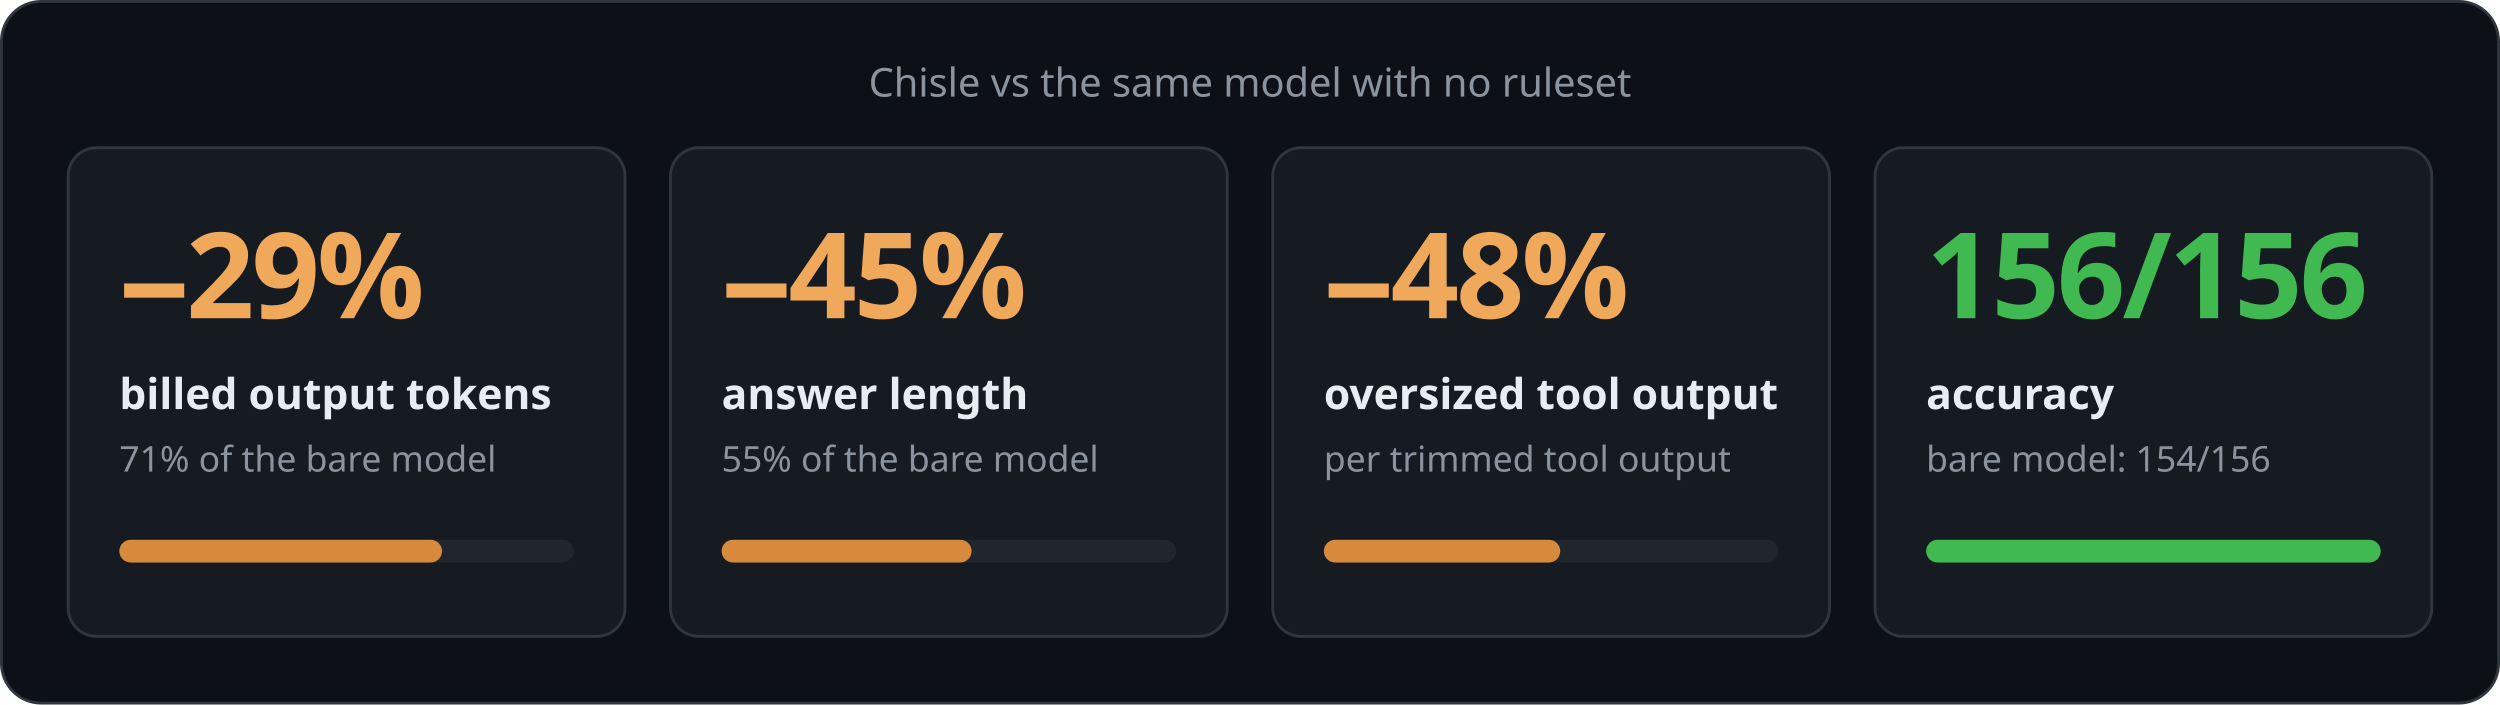
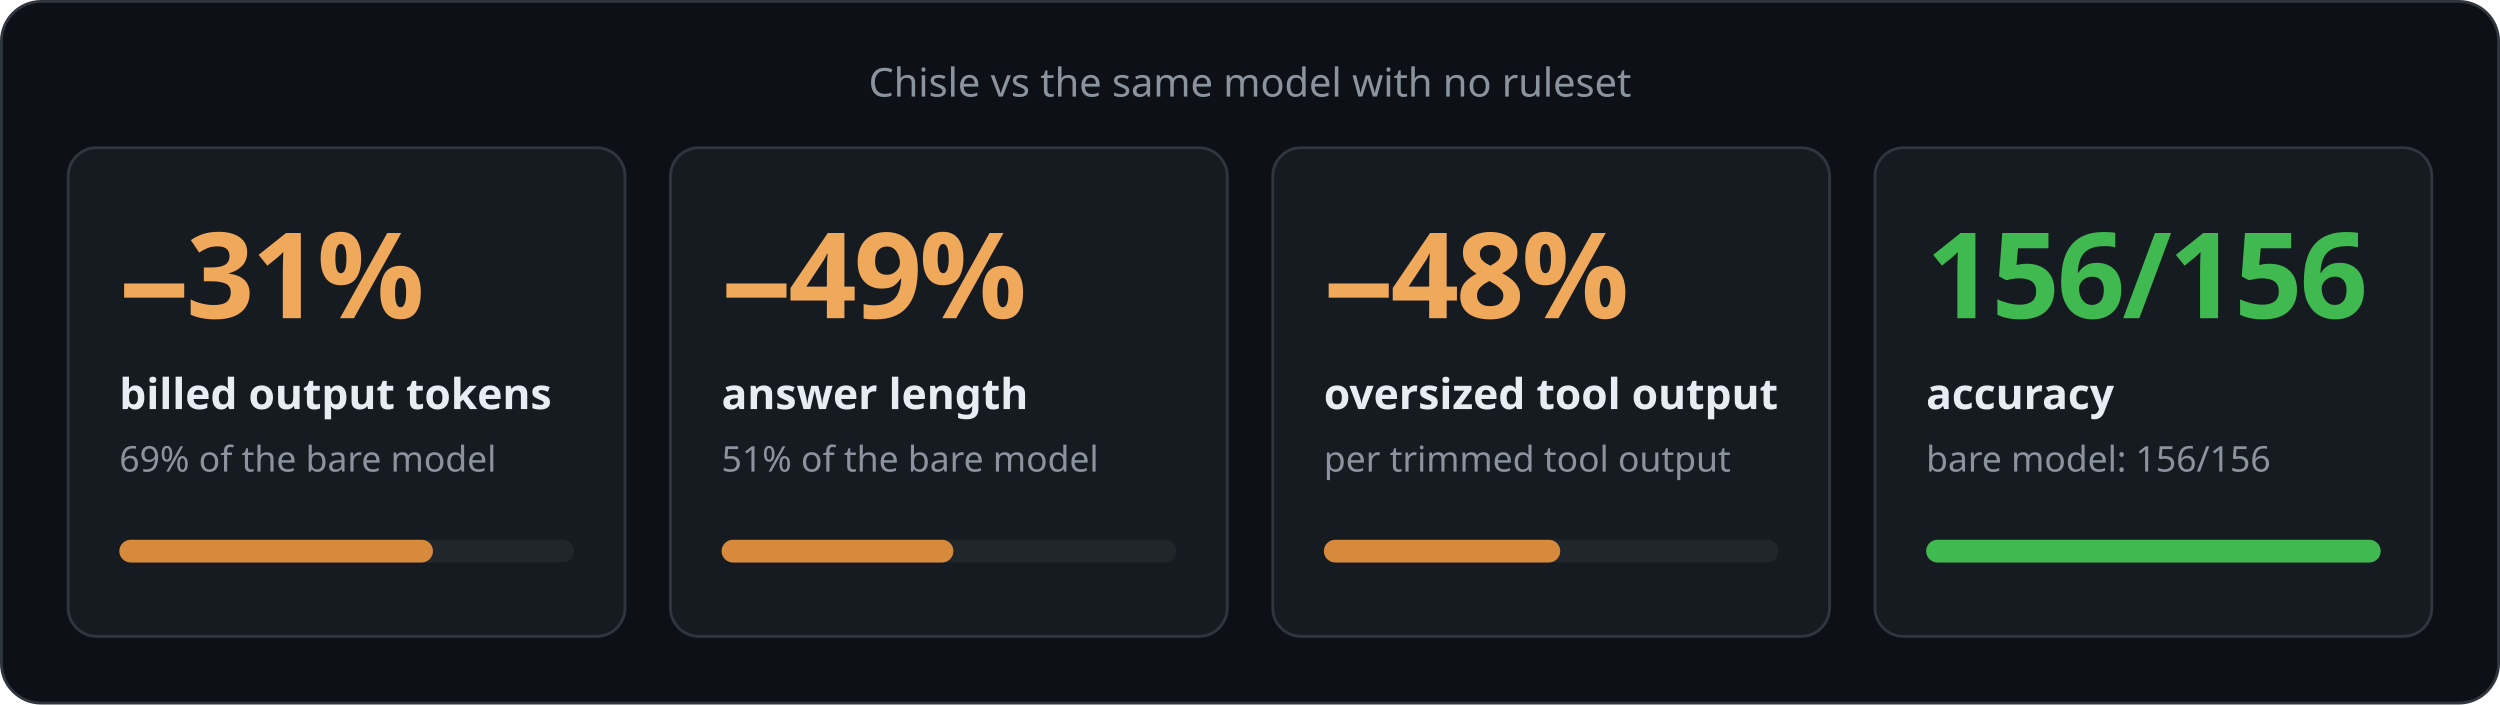
- <svg xmlns="http://www.w3.org/2000/svg" width="880" height="248" viewBox="0 0 880 248" font-family="-apple-system,BlinkMacSystemFont,'Segoe UI','Noto Sans',Helvetica,Arial,sans-serif" xml:space="preserve" role="img" aria-label="Chisle versus the same model with no ruleset: 29% fewer billed output tokens, answers 45% shorter, oversized tool output 48% smaller, accuracy 156 of 156 versus 154 of 156.">
+ <svg xmlns="http://www.w3.org/2000/svg" width="880" height="248" viewBox="0 0 880 248" font-family="-apple-system,BlinkMacSystemFont,'Segoe UI','Noto Sans',Helvetica,Arial,sans-serif" xml:space="preserve" role="img" aria-label="Chisle versus the same model with no ruleset: 31% fewer billed output tokens, answers 49% shorter, oversized tool output 48% smaller, accuracy 156 of 156, the same as the bare model.">
  <rect x="0.5" y="0.5" width="879" height="247" rx="14" fill="#0d1117" stroke="#30363d" />
  <text x="440" y="34" font-size="14" fill="#8b949e" text-anchor="middle">Chisle vs the same model with no ruleset</text>
  <g>
    <animate attributeName="opacity" values="0;0;1" keyTimes="0;0.000;1" dur="0.6s" fill="freeze" />
    <animateTransform attributeName="transform" type="translate" values="0 10;0 10;0 0" keyTimes="0;0.000;1" dur="0.6s" fill="freeze" calcMode="spline" keySplines="0 0 1 1;0.2 0.7 0.2 1" />
    <rect x="24" y="52" width="196" height="172" rx="10" fill="#161b22" stroke="#30363d" />
-     <text x="42" y="112" font-size="42" font-weight="800" letter-spacing="-1" fill="#f0a85a">−29%</text>
+     <text x="42" y="112" font-size="42" font-weight="800" letter-spacing="-1" fill="#f0a85a">−31%</text>
    <text x="42" y="144" font-size="15" font-weight="600" fill="#e6edf3">billed output tokens</text>
-     <text x="42" y="166" font-size="12.5" fill="#8b949e">71% of the bare model</text>
+     <text x="42" y="166" font-size="12.5" fill="#8b949e">69% of the bare model</text>
    <rect x="42" y="190" width="160" height="8" rx="4" fill="#21262d" />
-     <rect x="42" y="190" width="113.6" height="8" rx="4" fill="#d78a3c">
-       <animate attributeName="width" values="160;160;113.6;113.6" keyTimes="0;0.2;0.5;1" dur="5s" repeatCount="indefinite" calcMode="spline" keySplines="0.4 0 0.2 1;0.4 0 0.2 1;0.4 0 0.2 1" />
+     <rect x="42" y="190" width="110.4" height="8" rx="4" fill="#d78a3c">
+       <animate attributeName="width" values="160;160;110.4;110.4" keyTimes="0;0.2;0.5;1" dur="5s" repeatCount="indefinite" calcMode="spline" keySplines="0.4 0 0.2 1;0.4 0 0.2 1;0.4 0 0.2 1" />
    </rect>
  </g>
  <g>
    <animate attributeName="opacity" values="0;0;1" keyTimes="0;0.200;1" dur="0.75s" fill="freeze" />
    <animateTransform attributeName="transform" type="translate" values="0 10;0 10;0 0" keyTimes="0;0.200;1" dur="0.75s" fill="freeze" calcMode="spline" keySplines="0 0 1 1;0.2 0.7 0.2 1" />
    <rect x="236" y="52" width="196" height="172" rx="10" fill="#161b22" stroke="#30363d" />
-     <text x="254" y="112" font-size="42" font-weight="800" letter-spacing="-1" fill="#f0a85a">−45%</text>
+     <text x="254" y="112" font-size="42" font-weight="800" letter-spacing="-1" fill="#f0a85a">−49%</text>
    <text x="254" y="144" font-size="15" font-weight="600" fill="#e6edf3">answer length</text>
-     <text x="254" y="166" font-size="12.5" fill="#8b949e">55% of the bare model</text>
+     <text x="254" y="166" font-size="12.5" fill="#8b949e">51% of the bare model</text>
    <rect x="254" y="190" width="160" height="8" rx="4" fill="#21262d" />
-     <rect x="254" y="190" width="88" height="8" rx="4" fill="#d78a3c">
-       <animate attributeName="width" values="160;160;88;88" keyTimes="0;0.2;0.5;1" dur="5s" repeatCount="indefinite" calcMode="spline" keySplines="0.4 0 0.2 1;0.4 0 0.2 1;0.4 0 0.2 1" />
+     <rect x="254" y="190" width="81.6" height="8" rx="4" fill="#d78a3c">
+       <animate attributeName="width" values="160;160;81.6;81.6" keyTimes="0;0.2;0.5;1" dur="5s" repeatCount="indefinite" calcMode="spline" keySplines="0.4 0 0.2 1;0.4 0 0.2 1;0.4 0 0.2 1" />
    </rect>
  </g>
  <g>
    <animate attributeName="opacity" values="0;0;1" keyTimes="0;0.333;1" dur="0.9s" fill="freeze" />
    <animateTransform attributeName="transform" type="translate" values="0 10;0 10;0 0" keyTimes="0;0.333;1" dur="0.9s" fill="freeze" calcMode="spline" keySplines="0 0 1 1;0.2 0.7 0.2 1" />
    <rect x="448" y="52" width="196" height="172" rx="10" fill="#161b22" stroke="#30363d" />
    <text x="466" y="112" font-size="42" font-weight="800" letter-spacing="-1" fill="#f0a85a">−48%</text>
    <text x="466" y="144" font-size="15" font-weight="600" fill="#e6edf3">oversized tool output</text>
    <text x="466" y="166" font-size="12.5" fill="#8b949e">per trimmed tool output</text>
    <rect x="466" y="190" width="160" height="8" rx="4" fill="#21262d" />
    <rect x="466" y="190" width="83.2" height="8" rx="4" fill="#d78a3c">
      <animate attributeName="width" values="160;160;83.2;83.2" keyTimes="0;0.2;0.5;1" dur="5s" repeatCount="indefinite" calcMode="spline" keySplines="0.4 0 0.2 1;0.4 0 0.2 1;0.4 0 0.2 1" />
    </rect>
  </g>
  <g>
    <animate attributeName="opacity" values="0;0;1" keyTimes="0;0.429;1" dur="1.05s" fill="freeze" />
    <animateTransform attributeName="transform" type="translate" values="0 10;0 10;0 0" keyTimes="0;0.429;1" dur="1.05s" fill="freeze" calcMode="spline" keySplines="0 0 1 1;0.2 0.7 0.2 1" />
    <rect x="660" y="52" width="196" height="172" rx="10" fill="#161b22" stroke="#30363d" />
    <text x="678" y="112" font-size="42" font-weight="800" letter-spacing="-1" fill="#3fb950">156/156</text>
    <text x="678" y="144" font-size="15" font-weight="600" fill="#e6edf3">accuracy</text>
-     <text x="678" y="166" font-size="12.5" fill="#8b949e">bare model: 154/156</text>
+     <text x="678" y="166" font-size="12.5" fill="#8b949e">bare model: 156/156</text>
    <rect x="678" y="190" width="160" height="8" rx="4" fill="#21262d" />
    <rect x="678" y="190" width="160" height="8" rx="4" fill="#3fb950" />
  </g>
</svg>
